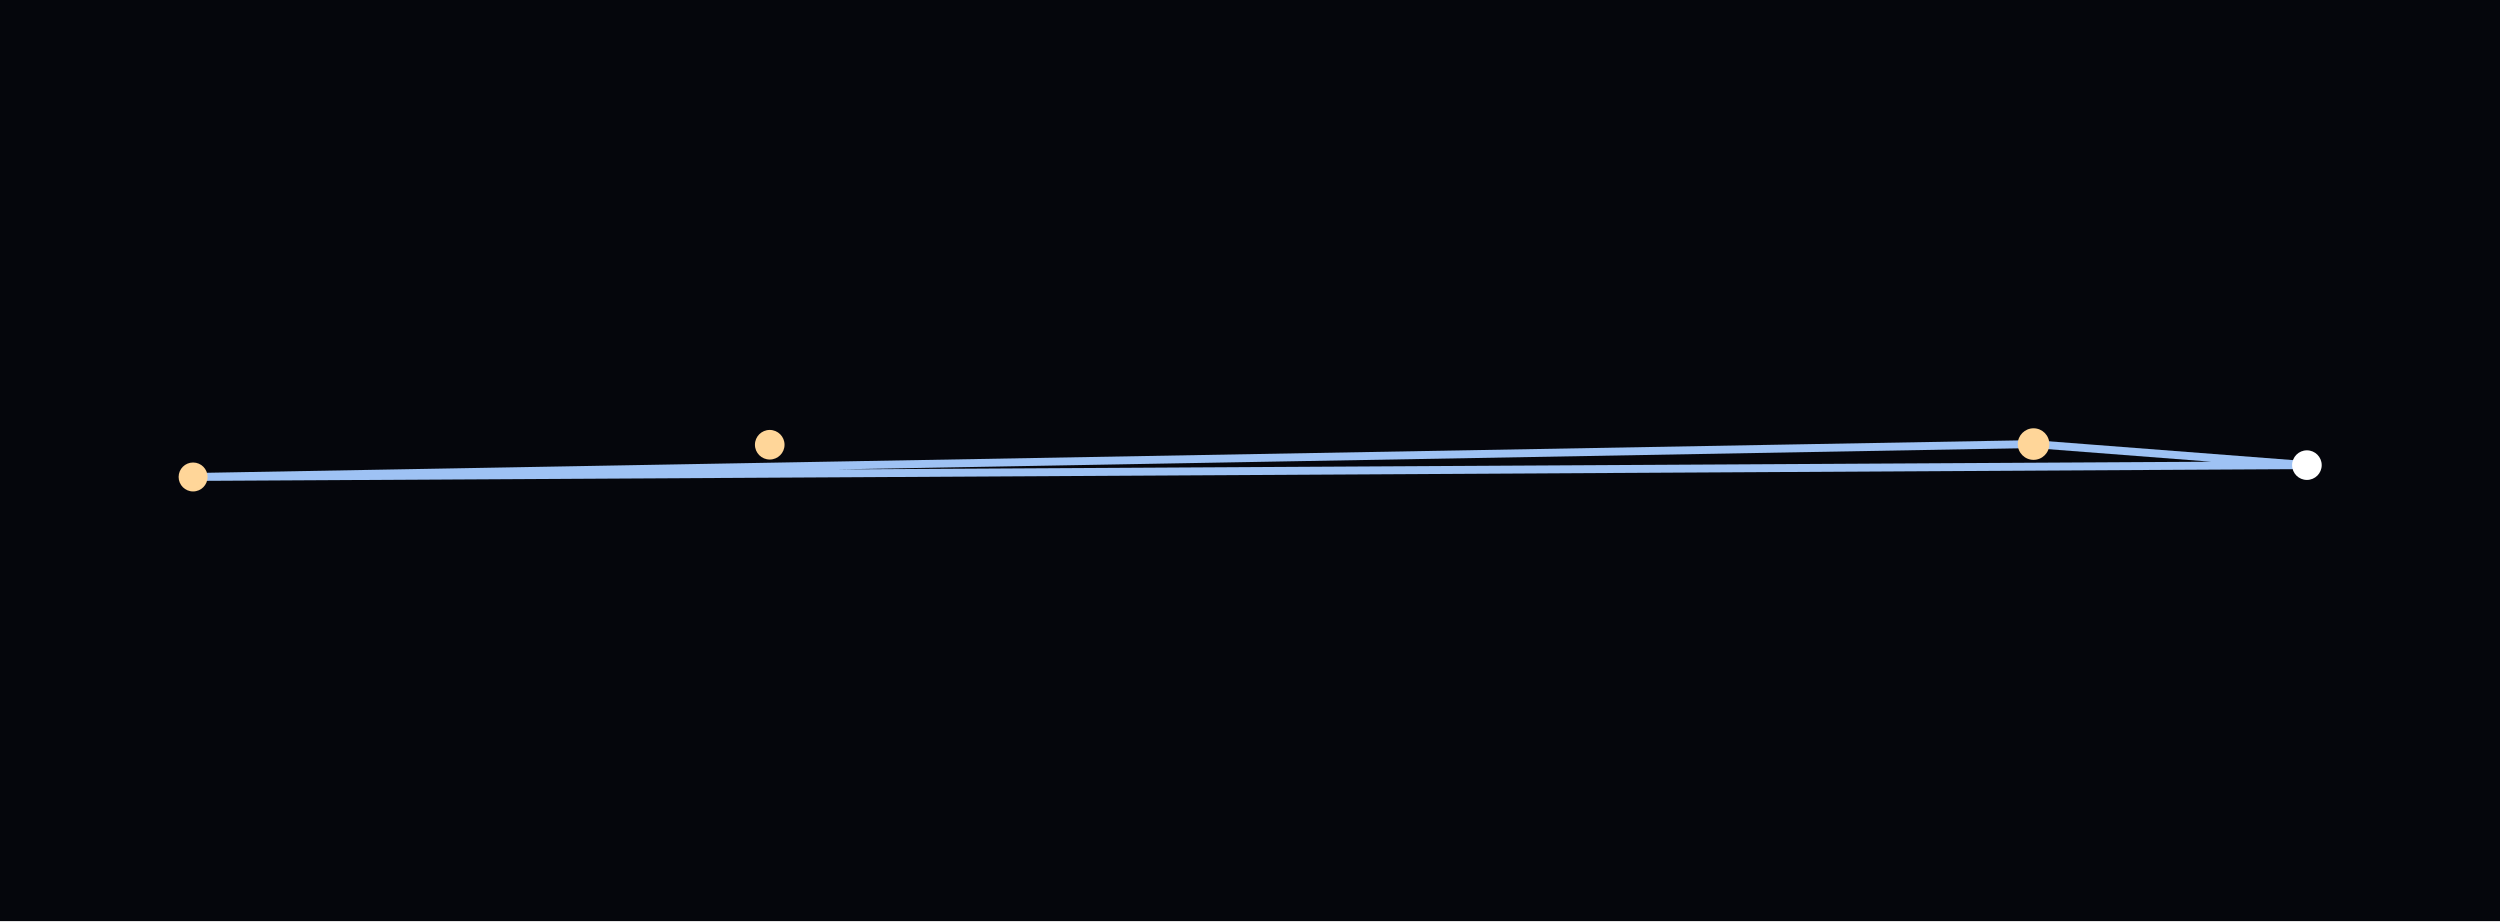
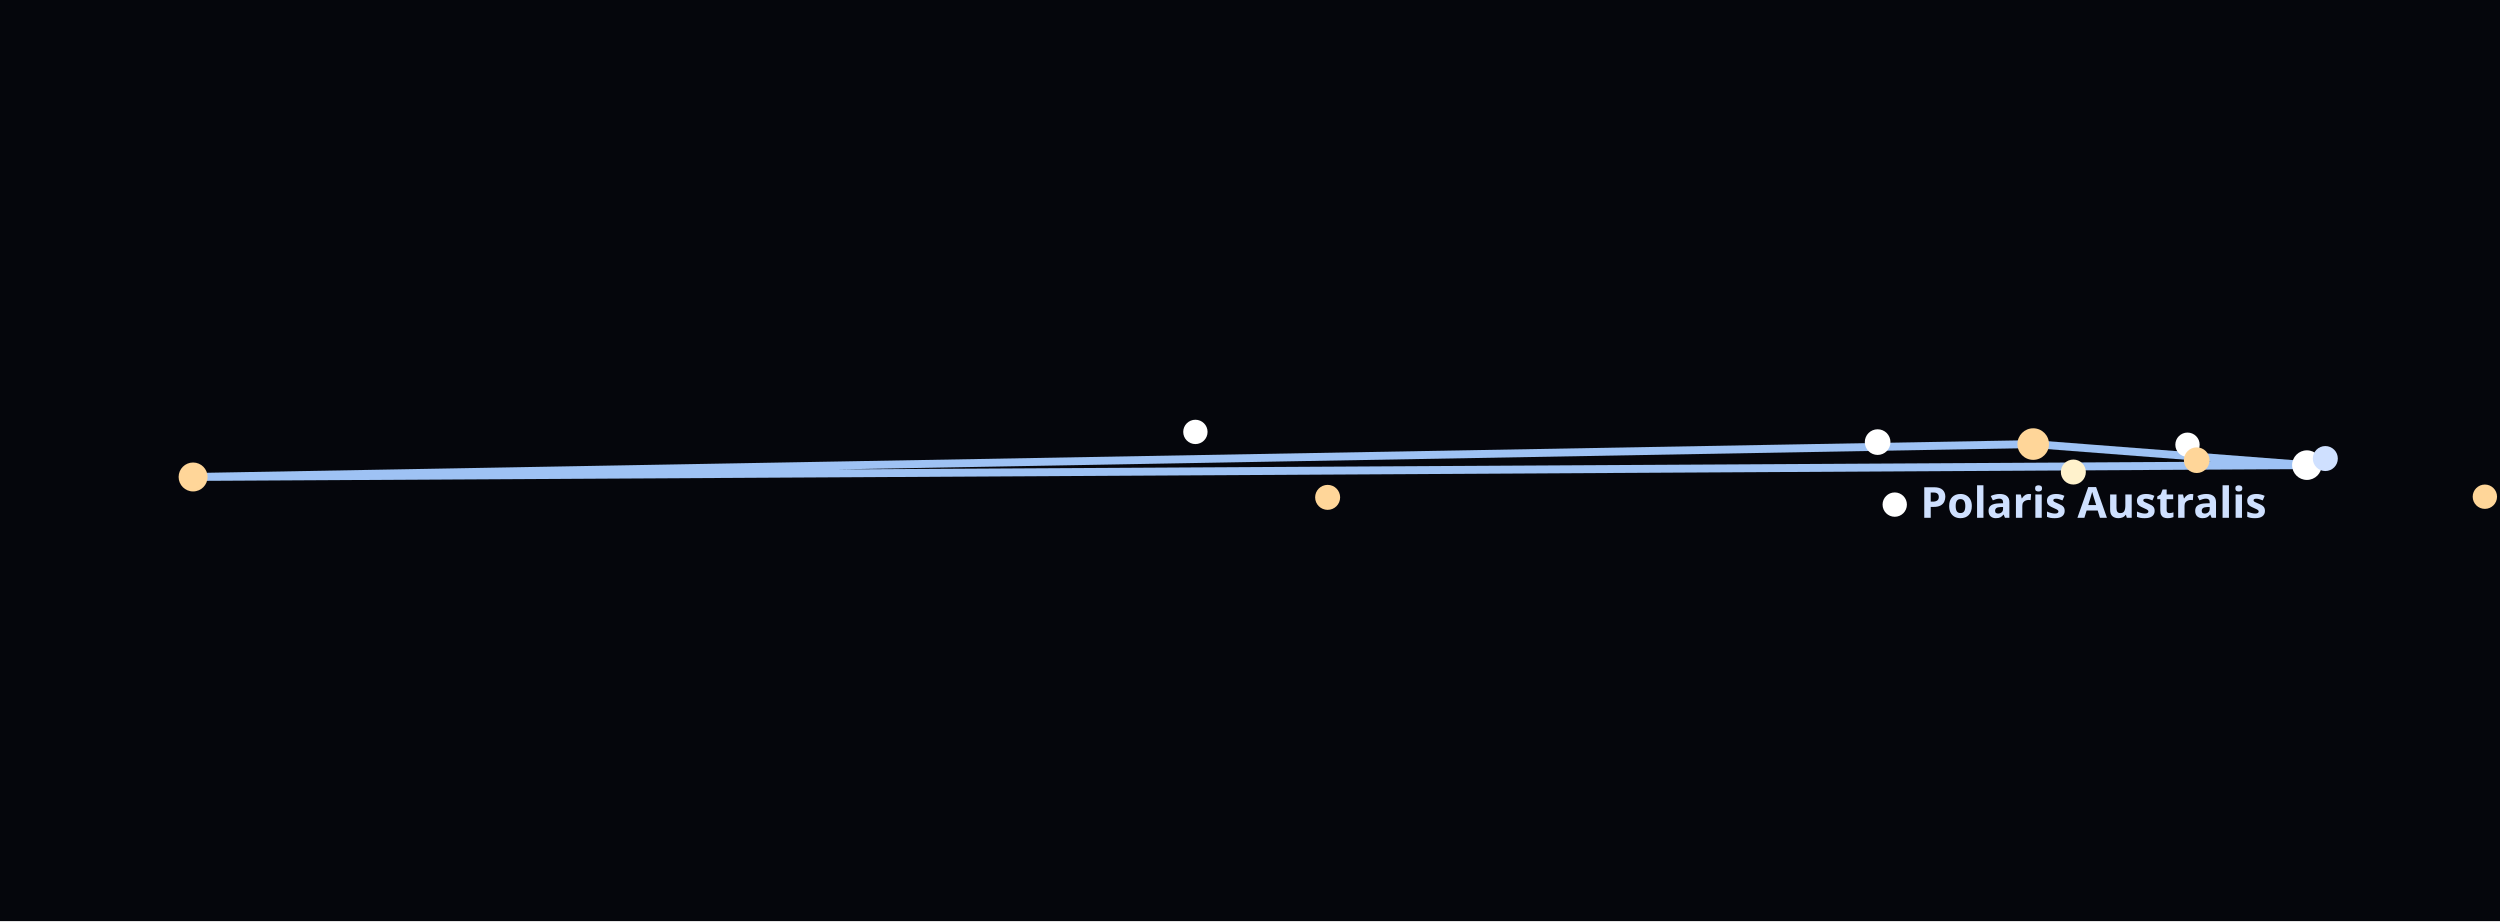
<svg xmlns="http://www.w3.org/2000/svg" viewBox="0 0 760 280" font-family="Audiowide, Segoe UI, sans-serif">
  <rect width="760" height="280" fill="#05060c" />
  <polyline class="fig-line" points="58.7,145.0 701.3,141.4 618.2,135.0 58.7,145.0" fill="none" stroke="#a6ccff" stroke-width="2.4" stroke-opacity="0.95" stroke-linejoin="round" data-seq="70638,112405,107089,70638" />
  <circle class="star" cx="58.7" cy="145.0" r="4.4" fill="#ffd699" data-name="HIP 70638" data-meta="mag 4.31" data-vid="70638" />
  <circle class="star" cx="701.3" cy="141.4" r="4.5" fill="#ffffff" data-name="HIP 112405" data-meta="mag 4.13" data-vid="112405" />
-   <circle class="star" cx="618.2" cy="135.0" r="4.8" fill="#ffd699" data-name="HIP 107089" data-meta="mag 3.73" data-vid="107089" />
-   <circle class="star" cx="234.0" cy="135.2" r="4.5" fill="#ffd699" data-name="HIP 81852" data-meta="mag 4.23" data-vid="81852" />
+   <circle class="star" cx="618.1" cy="135.0" r="4.8" fill="#ffd699" data-name="HIP 107089" data-meta="mag 3.73" data-vid="107089" />
+   <circle class="star" cx="798.5" cy="134.5" r="4.1" fill="#ffd699" data-name="HIP 122" data-meta="mag 4.78" data-vid="122" />
+   <circle class="star" cx="809.4" cy="142.7" r="3.8" fill="#ffd699" data-name="HIP 814" data-meta="mag 5.29" data-vid="814" />
+   <circle class="star" cx="-366.4" cy="148.2" r="3.7" fill="#ffffff" data-name="HIP 43908" data-meta="mag 5.43" data-vid="43908" />
+   <circle class="star" cx="-59.7" cy="147.3" r="3.7" fill="#fff2cc" data-name="HIP 63031" data-meta="mag 5.45" data-vid="63031" />
+   <circle class="star" cx="363.4" cy="131.3" r="3.7" fill="#ffffff" data-name="HIP 90133" data-meta="mag 5.47" data-vid="90133" />
+   <circle class="star" cx="403.6" cy="151.2" r="3.8" fill="#ffd699" data-name="HIP 92824" data-meta="mag 5.29" data-vid="92824" />
+   <circle class="star" cx="570.8" cy="134.4" r="3.9" fill="#ffffff" data-name="HIP 104043" data-meta="mag 5.13" data-vid="104043" />
+   <circle class="star" cx="576.0" cy="153.4" r="3.7" fill="#ffffff" data-name="Polaris Australis" data-meta="mag 5.45" data-vid="104382" />
+   <text class="star-label" x="583.8" y="157.4" fill="#cfe0ff" font-size="13" font-weight="bold" data-vid="104382">Polaris Australis</text>
+   <circle class="star" cx="630.3" cy="143.5" r="3.8" fill="#fff2cc" data-name="HIP 107843" data-meta="mag 5.27" data-vid="107843" />
+   <circle class="star" cx="665.0" cy="135.2" r="3.7" fill="#ffffff" data-name="HIP 110078" data-meta="mag 5.49" data-vid="110078" />
+   <circle class="star" cx="667.8" cy="139.9" r="3.9" fill="#ffd699" data-name="HIP 110256" data-meta="mag 5.09" data-vid="110256" />
+   <circle class="star" cx="706.9" cy="139.4" r="3.8" fill="#cfe0ff" data-name="HIP 112781" data-meta="mag 5.32" data-vid="112781" />
+   <circle class="star" cx="755.4" cy="151.0" r="3.7" fill="#ffd699" data-name="HIP 115836" data-meta="mag 5.5" data-vid="115836" />
+   <circle class="star" cx="786.3" cy="142.4" r="3.9" fill="#fff2cc" data-name="HIP 117689" data-meta="mag 5.1" data-vid="117689" />
</svg>
